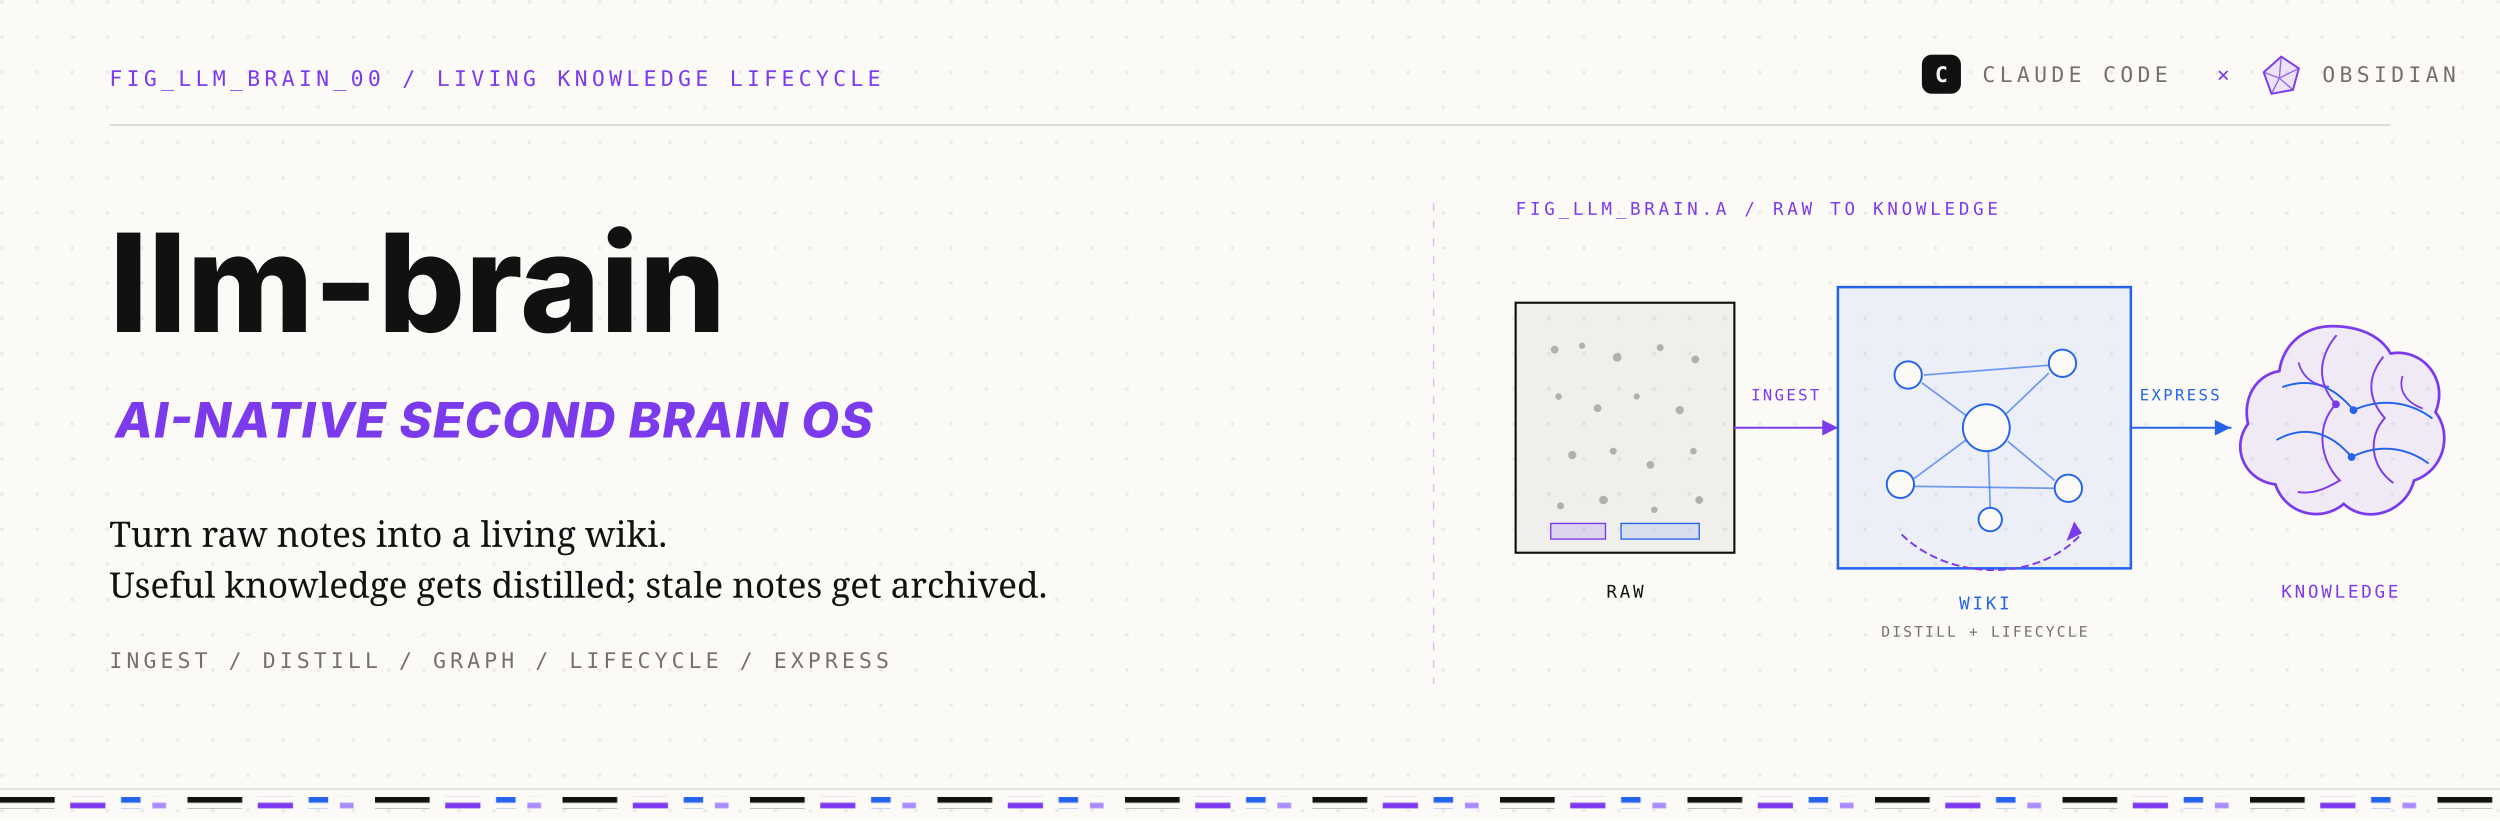
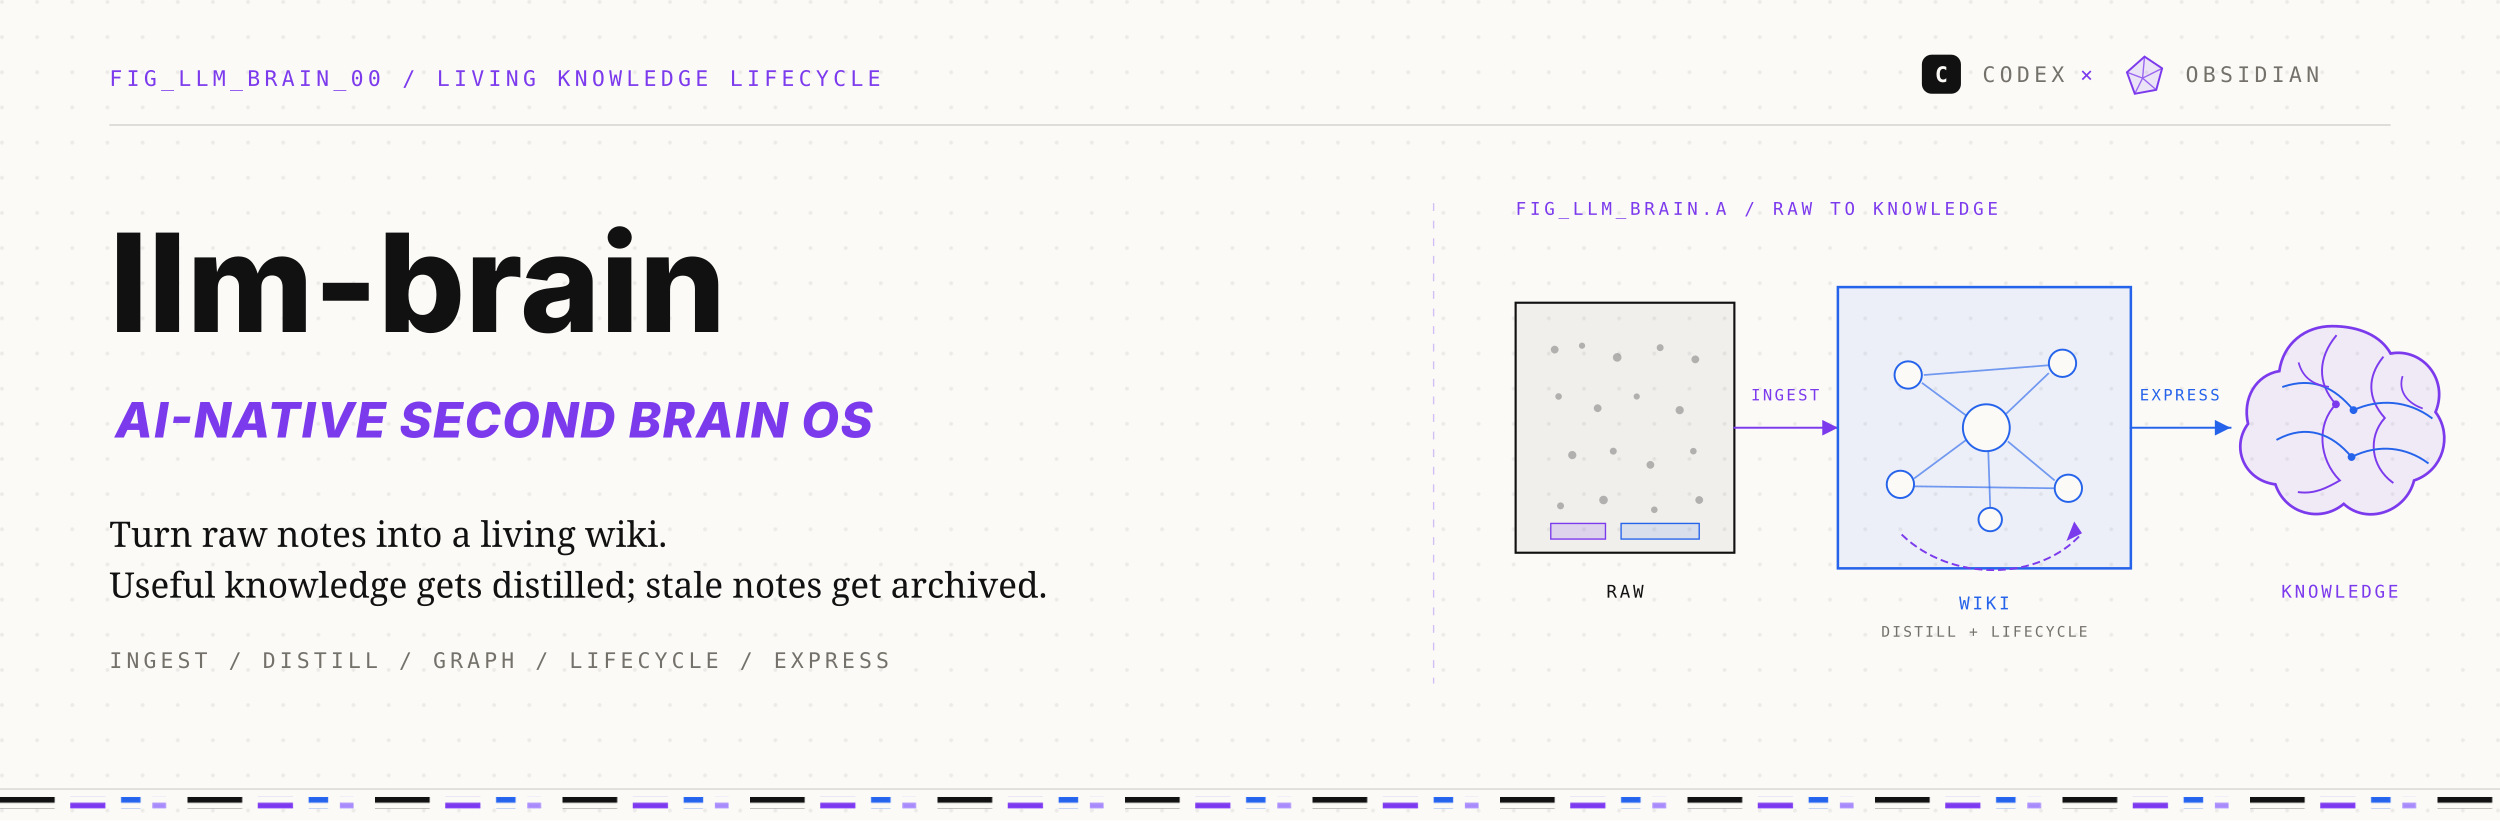
- <svg xmlns="http://www.w3.org/2000/svg" width="1280" height="420" viewBox="0 0 1280 420" role="img" aria-label="llm-brain AI-native second brain OS banner">
+ <svg xmlns="http://www.w3.org/2000/svg" width="1280" height="420" viewBox="0 0 1280 420" role="img" aria-label="llm-brain Codex and Obsidian second brain OS banner">
  <defs>
    <pattern id="paper-dot" x="0" y="0" width="18" height="18" patternUnits="userSpaceOnUse">
      <circle cx="1" cy="1" r="1" fill="#111111" fill-opacity="0.065" />
    </pattern>
    <pattern id="scanline" x="0" y="0" width="96" height="6" patternUnits="userSpaceOnUse">
      <rect width="28" height="3" fill="#111111" />
      <rect x="36" y="3" width="18" height="3" fill="#7c3aed" />
      <rect x="62" width="10" height="3" fill="#2563eb" />
      <rect x="78" y="3" width="7" height="3" fill="#a78bfa" />
    </pattern>
    <style>
      .mono { font-family: "JetBrains Mono", ui-monospace, SFMono-Regular, Menlo, Consolas, monospace; }
      .display { font-family: "Space Grotesk", "Inter", ui-sans-serif, system-ui, sans-serif; font-weight: 800; }
      .serif { font-family: "Source Serif 4", Georgia, serif; }
      .ink { stroke: #111111; fill: none; stroke-linejoin: miter; stroke-linecap: square; }
      .violet { stroke: #7c3aed; fill: none; stroke-linejoin: miter; stroke-linecap: square; }
      .blue { stroke: #2563eb; fill: none; stroke-linejoin: miter; stroke-linecap: square; }
      .ink-soft { fill: rgba(17, 17, 17, 0.045); }
      .violet-soft { fill: rgba(124, 58, 237, 0.08); }
      .blue-soft { fill: rgba(37, 99, 235, 0.07); }
    </style>
  </defs>
  <rect width="1280" height="420" fill="#fbfaf7" />
  <rect width="1280" height="420" fill="url(#paper-dot)" />
  <g class="mono" font-size="11" letter-spacing="2.2">
    <text x="56" y="44" fill="#7c3aed">FIG_LLM_BRAIN_00  /  LIVING KNOWLEDGE LIFECYCLE</text>
    <g transform="translate(984, 28)">
      <rect x="0" y="0" width="20" height="20" rx="5" fill="#111111" />
      <text x="10" y="14" class="mono" font-size="11" font-weight="700" text-anchor="middle" fill="#fbfaf7" letter-spacing="0">C</text>
-       <text x="31" y="14" fill="#74716a">CLAUDE CODE</text>
-       <text x="151" y="14" fill="#7c3aed">×</text>
-       <g transform="translate(174, 0)">
+       <text x="31" y="14" fill="#74716a">CODEX</text>
+       <text x="81" y="14" fill="#7c3aed">×</text>
+       <g transform="translate(104, 0)">
        <path d="M10 1 L19 7 L16 18 L5 20 L1 9 Z" fill="rgba(124,58,237,0.12)" stroke="#7c3aed" stroke-width="1" />
        <path d="M10 1 L9 12 L1 9 M9 12 L16 18 M9 12 L19 7 M9 12 L5 20" fill="none" stroke="#7c3aed" stroke-width="0.7" stroke-opacity="0.75" />
      </g>
-       <text x="205" y="14" fill="#74716a">OBSIDIAN</text>
+       <text x="135" y="14" fill="#74716a">OBSIDIAN</text>
    </g>
  </g>
  <line x1="56" y1="64" x2="1224" y2="64" stroke="#111111" stroke-width="0.7" stroke-opacity="0.18" />
  <g transform="translate(56, 112)">
    <text class="display" x="0" y="58" font-size="70" letter-spacing="0" fill="#111111">llm-brain</text>
    <text class="display" x="3" y="112" font-size="25" font-style="italic" letter-spacing="0.7" fill="#7c3aed">AI-NATIVE SECOND BRAIN OS</text>
  </g>
  <g class="serif" font-size="18" fill="#111111">
    <text x="56" y="280">Turn raw notes into a living wiki.</text>
    <text x="56" y="306">Useful knowledge gets distilled; stale notes get archived.</text>
  </g>
  <g class="mono" font-size="11" letter-spacing="2.1" fill="#74716a">
    <text x="56" y="342">INGEST  /  DISTILL  /  GRAPH  /  LIFECYCLE  /  EXPRESS</text>
  </g>
  <line x1="734" y1="104" x2="734" y2="350" stroke="#7c3aed" stroke-width="0.7" stroke-opacity="0.32" stroke-dasharray="4 5" />
  <g transform="translate(776, 110)">
    <g class="mono" font-size="9" letter-spacing="1.9" fill="#7c3aed">
      <text x="0" y="0">FIG_LLM_BRAIN.A  /  RAW TO KNOWLEDGE</text>
    </g>
    <g transform="translate(0, 45)">
      <g transform="translate(0, 0)">
        <rect x="0" y="0" width="112" height="128" class="ink-soft" stroke="#111111" stroke-width="1.1" />
        <g fill="#111111" fill-opacity="0.28">
          <circle cx="20" cy="24" r="2" />
          <circle cx="34" cy="22" r="1.6" />
          <circle cx="52" cy="28" r="2.2" />
          <circle cx="74" cy="23" r="1.8" />
          <circle cx="92" cy="29" r="2" />
          <circle cx="22" cy="48" r="1.7" />
          <circle cx="42" cy="54" r="2" />
          <circle cx="62" cy="48" r="1.6" />
          <circle cx="84" cy="55" r="2.1" />
          <circle cx="29" cy="78" r="2.1" />
          <circle cx="50" cy="76" r="1.8" />
          <circle cx="69" cy="83" r="2" />
          <circle cx="91" cy="76" r="1.7" />
          <circle cx="23" cy="104" r="1.8" />
          <circle cx="45" cy="101" r="2.2" />
          <circle cx="71" cy="106" r="1.7" />
          <circle cx="94" cy="101" r="2" />
        </g>
        <rect x="18" y="113" width="28" height="8" fill="#7c3aed" fill-opacity="0.16" stroke="#7c3aed" stroke-width="0.7" />
        <rect x="54" y="113" width="40" height="8" fill="#2563eb" fill-opacity="0.12" stroke="#2563eb" stroke-width="0.7" />
        <text class="mono" x="56" y="151" font-size="9" letter-spacing="1.4" text-anchor="middle" fill="#111111">RAW</text>
      </g>
      <path class="violet" stroke-width="1" d="M112 64 L165 64" />
      <path d="M165 64 L157 60 L157 68 Z" fill="#7c3aed" />
      <text class="mono" x="138" y="50" font-size="8" letter-spacing="1.2" text-anchor="middle" fill="#7c3aed">INGEST</text>
      <g transform="translate(165, -8)">
        <rect x="0" y="0" width="150" height="144" class="blue-soft" stroke="#2563eb" stroke-width="1.3" />
        <g stroke="#2563eb" stroke-width="1" fill="#fbfaf7">
          <circle cx="76" cy="72" r="12" />
          <circle cx="36" cy="45" r="7" />
          <circle cx="115" cy="39" r="7" />
          <circle cx="32" cy="101" r="7" />
          <circle cx="118" cy="103" r="7" />
          <circle cx="78" cy="119" r="6" />
        </g>
        <g stroke="#2563eb" stroke-width="0.9" stroke-opacity="0.62">
          <line x1="43" y1="49" x2="66" y2="66" />
          <line x1="108" y1="44" x2="86" y2="65" />
          <line x1="39" y1="98" x2="66" y2="78" />
          <line x1="111" y1="99" x2="87" y2="79" />
          <line x1="78" y1="113" x2="77" y2="84" />
          <line x1="44" y1="45" x2="108" y2="40" />
          <line x1="39" y1="102" x2="111" y2="103" />
        </g>
        <path class="violet" stroke-width="1" stroke-dasharray="3 3" d="M33 127 C58 151 103 151 125 126" />
        <path d="M125 126 L117 130 L121 120 Z" fill="#7c3aed" />
        <text class="mono" x="75" y="165" font-size="9" letter-spacing="1.4" text-anchor="middle" fill="#2563eb">WIKI</text>
        <text class="mono" x="75" y="179" font-size="7.5" letter-spacing="1.1" text-anchor="middle" fill="#74716a">DISTILL + LIFECYCLE</text>
      </g>
      <path class="blue" stroke-width="1" d="M315 64 L366 64" />
      <path d="M366 64 L358 60 L358 68 Z" fill="#2563eb" />
      <text class="mono" x="340" y="50" font-size="8" letter-spacing="1.2" text-anchor="middle" fill="#2563eb">EXPRESS</text>
      <g transform="translate(366, 4)">
        <path d="M52 8 C38 8 27 17 25 31 C13 33 6 45 9 58 C0 70 7 87 23 89 C28 104 46 109 58 99 C70 110 90 103 94 87 C109 82 114 64 105 52 C112 35 98 19 82 22 C77 13 66 8 52 8 Z" fill="rgba(124,58,237,0.08)" stroke="#7c3aed" stroke-width="1.4" />
        <path class="violet" stroke-width="1" d="M54 13 C45 24 44 37 54 48 C44 58 45 76 56 87 C49 91 43 94 35 93" />
        <path class="violet" stroke-width="1" d="M78 24 C70 34 70 45 79 55 C70 65 72 80 83 88" />
        <path class="blue" stroke-width="1" d="M27 39 C42 34 53 39 63 51 C76 45 91 46 103 55" />
        <path class="blue" stroke-width="1" d="M24 66 C39 58 52 63 62 75 C76 68 90 70 101 78" />
        <path class="violet" stroke-width="0.9" d="M35 27 C37 34 42 38 50 39" />
        <path class="violet" stroke-width="0.9" d="M88 34 C86 41 90 47 98 50" />
        <circle cx="54" cy="48" r="2" fill="#7c3aed" />
        <circle cx="63" cy="51" r="2" fill="#2563eb" />
        <circle cx="62" cy="75" r="2" fill="#2563eb" />
        <text class="mono" x="56" y="147" font-size="9" letter-spacing="1.4" text-anchor="middle" fill="#7c3aed">KNOWLEDGE</text>
      </g>
    </g>
  </g>
  <line x1="0" y1="404" x2="1280" y2="404" stroke="#111111" stroke-opacity="0.14" stroke-width="0.8" />
  <rect x="0" y="408" width="1280" height="6" fill="url(#scanline)" />
</svg>
